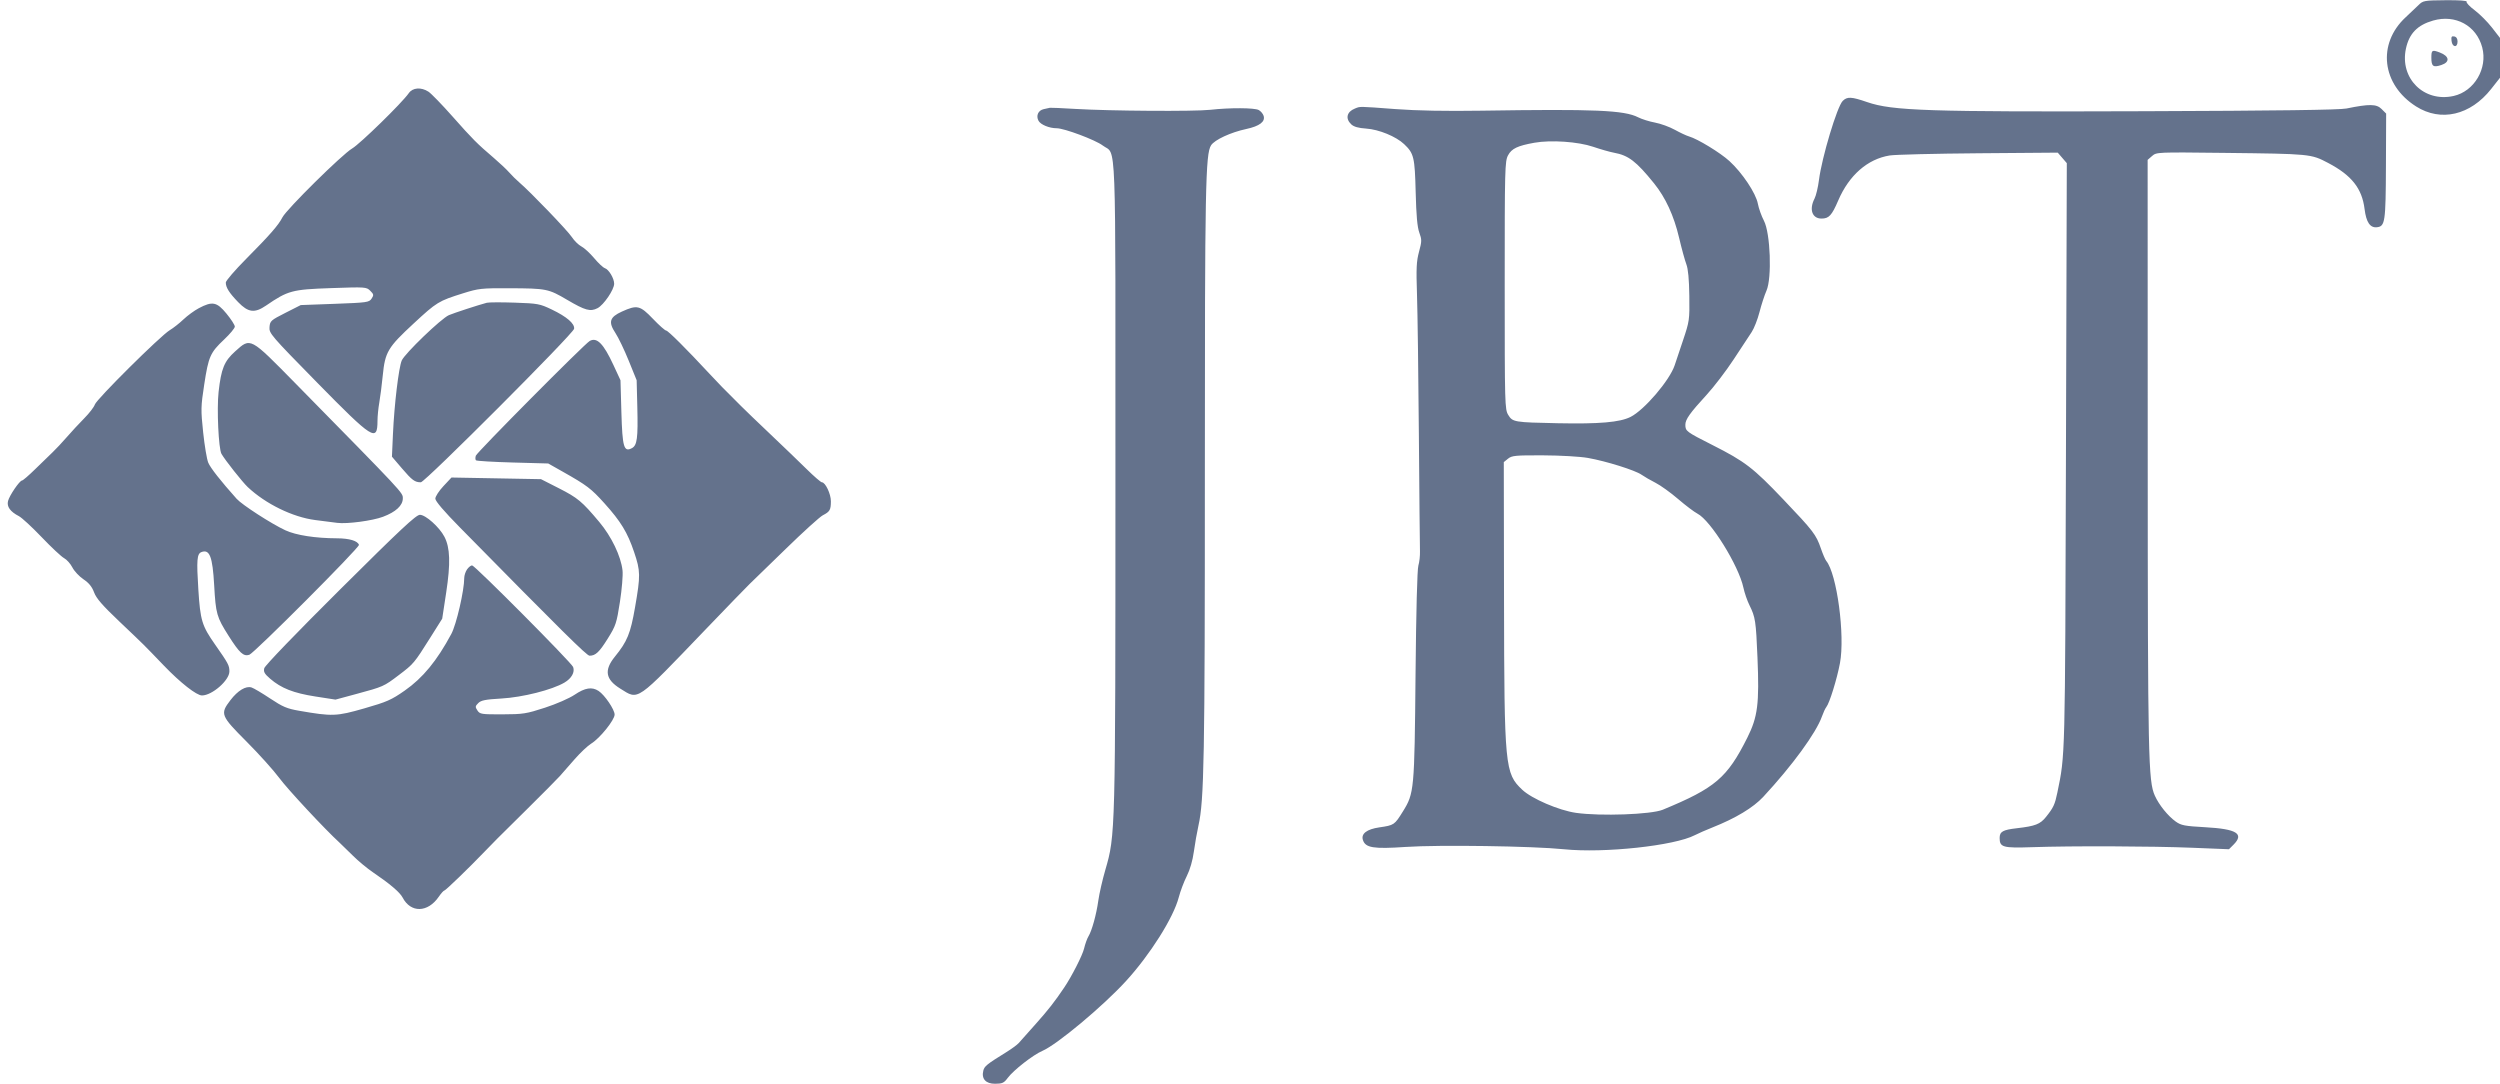
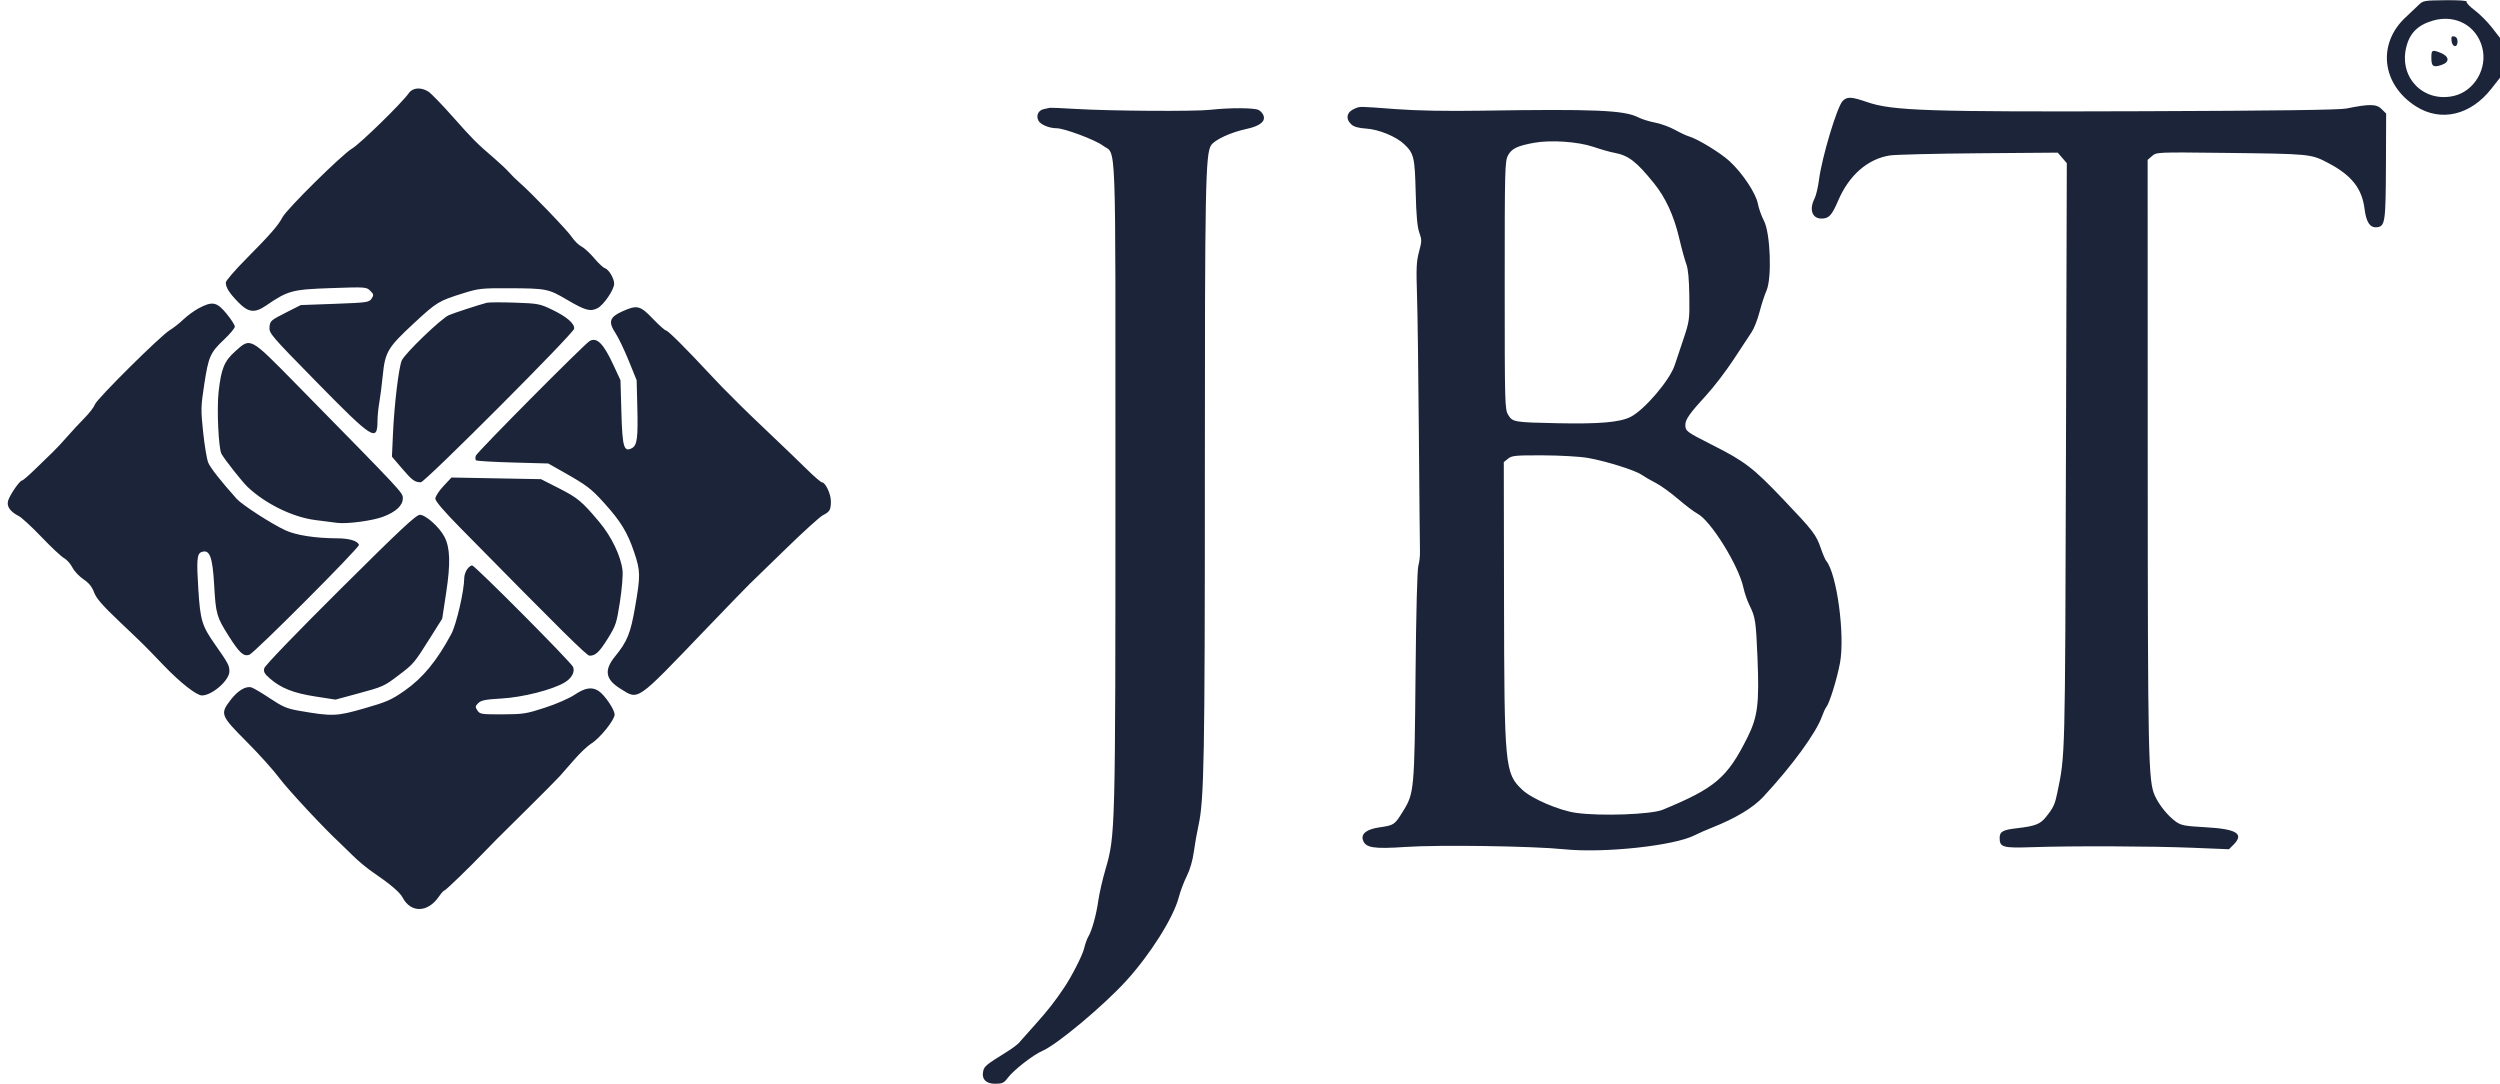
<svg xmlns="http://www.w3.org/2000/svg" viewBox="0 0 1384 600" width="346" height="150">
-   <path d="M 1338.839 2.869 C 1337.375 4.316, 1334.225 7.300, 1331.839 9.500 C 1315.879 24.213, 1318.488 46.841, 1337.539 58.922 C 1351.256 67.622, 1367.631 63.819, 1379.093 49.271 L 1384 43.043 1384 32.023 L 1384 21.003 1379.513 15.224 C 1377.045 12.046, 1372.755 7.751, 1369.980 5.679 C 1367.206 3.608, 1365.202 1.483, 1365.527 0.957 C 1365.892 0.365, 1361.418 0.045, 1353.809 0.119 C 1341.931 0.233, 1341.407 0.329, 1338.839 2.869 M 1346.951 11.383 C 1338.248 13.884, 1333.713 18.576, 1331.921 26.935 C 1328.391 43.393, 1341.904 56.801, 1358.318 53.128 C 1369.766 50.566, 1377.237 37.888, 1374.158 26.248 C 1370.963 14.171, 1359.342 7.822, 1346.951 11.383 M 1357.175 22.662 C 1357.587 26.264, 1360.500 26.572, 1360.500 23.014 C 1360.500 21.402, 1359.858 20.404, 1358.675 20.176 C 1357.200 19.892, 1356.912 20.368, 1357.175 22.662 M 1346 31.941 C 1346 36.742, 1347.009 37.482, 1351.520 35.994 C 1356.432 34.372, 1356.028 31.102, 1350.665 29.063 C 1346.403 27.442, 1346 27.691, 1346 31.941 M 226.297 51.585 C 222.569 56.947, 199.313 79.663, 194.954 82.200 C 189.469 85.392, 158.646 115.833, 156.357 120.318 C 154.142 124.660, 149.486 129.989, 136.250 143.332 C 130.063 149.569, 125 155.451, 125 156.402 C 125 159.146, 126.887 162.144, 131.828 167.250 C 137.447 173.056, 140.970 173.485, 147.320 169.139 C 159.435 160.846, 161.658 160.248, 183.159 159.501 C 202.434 158.831, 202.860 158.860, 204.982 160.982 C 206.935 162.935, 207.006 163.359, 205.704 165.323 C 204.337 167.386, 203.275 167.536, 185.381 168.194 L 166.500 168.888 158 173.194 C 149.921 177.286, 149.485 177.677, 149.201 181.067 C 148.912 184.507, 149.846 185.596, 175.593 211.833 C 206.442 243.269, 208.945 244.851, 208.985 232.934 C 208.993 230.422, 209.437 225.922, 209.971 222.934 C 210.505 219.945, 211.371 213.161, 211.896 207.857 C 213.181 194.865, 214.670 192.357, 228.940 179.137 C 241.841 167.186, 242.738 166.639, 256.500 162.323 C 264.909 159.685, 266.584 159.505, 282 159.570 C 302.511 159.657, 303.589 159.873, 313.930 165.959 C 323.966 171.866, 326.832 172.655, 330.796 170.606 C 334.228 168.831, 340 160.341, 340 157.067 C 340 154.104, 337.027 149.143, 334.834 148.447 C 333.880 148.145, 331.221 145.652, 328.924 142.909 C 326.627 140.165, 323.452 137.251, 321.868 136.432 C 320.285 135.613, 317.895 133.268, 316.557 131.222 C 314.224 127.651, 293.624 106.225, 287.467 100.965 C 285.835 99.571, 283.329 97.096, 281.897 95.465 C 280.466 93.834, 276.663 90.250, 273.446 87.500 C 264.038 79.458, 261.739 77.149, 250.530 64.500 C 244.682 57.900, 238.682 51.715, 237.198 50.755 C 233.119 48.118, 228.460 48.472, 226.297 51.585 M 1020.124 55.876 C 1017.033 58.967, 1008.565 87.158, 1006.986 99.612 C 1006.470 103.679, 1005.362 108.332, 1004.524 109.953 C 1001.432 115.933, 1003.201 121, 1008.380 121 C 1012.494 121, 1014.080 119.286, 1017.637 111 C 1023.648 96.997, 1033.866 88.050, 1046.107 86.069 C 1049.073 85.589, 1071.226 85.040, 1095.336 84.848 L 1139.171 84.500 1141.677 87.411 L 1144.182 90.323 1143.710 251.911 C 1143.216 421.455, 1143.314 417.581, 1138.969 438.702 C 1137.593 445.388, 1136.797 447.101, 1132.664 452.258 C 1129.437 456.285, 1126.720 457.336, 1116.500 458.512 C 1108.734 459.406, 1107 460.391, 1107 463.913 C 1107 469.051, 1108.766 469.553, 1124.907 469 C 1147.025 468.242, 1191.055 468.401, 1213.725 469.320 L 1233.951 470.140 1236.475 467.616 C 1242.523 461.568, 1238.251 458.924, 1220.870 457.956 C 1209.411 457.319, 1207.480 456.950, 1204.498 454.828 C 1200.192 451.764, 1195.242 445.633, 1192.928 440.497 C 1189.282 432.404, 1189.024 420.092, 1188.977 252.255 L 1188.931 88.500 1191.404 86.351 C 1193.858 84.218, 1194.145 84.205, 1231.188 84.635 C 1279.187 85.191, 1279.305 85.202, 1288.832 90.198 C 1301.843 97.021, 1307.611 104.304, 1309.024 115.693 C 1309.941 123.088, 1312.099 126.247, 1315.925 125.797 C 1320.386 125.273, 1320.729 122.912, 1320.854 91.887 L 1320.971 62.880 1318.416 60.325 C 1315.625 57.534, 1311.616 57.481, 1299 60.069 C 1295.190 60.851, 1260.771 61.312, 1187 61.570 C 1067.194 61.990, 1047.632 61.346, 1033.652 56.521 C 1024.921 53.507, 1022.603 53.397, 1020.124 55.876 M 581.245 59.663 C 580.835 59.752, 579.292 60.090, 577.817 60.415 C 574.738 61.092, 573.415 64.038, 574.923 66.857 C 576.078 69.013, 580.897 71, 584.974 71 C 589.165 71, 606.431 77.464, 610.471 80.546 C 618.167 86.415, 617.500 68.683, 617.500 267.500 C 617.500 461.686, 617.480 462.467, 611.932 481.500 C 610.329 487, 608.577 494.650, 608.039 498.500 C 606.941 506.352, 604.471 515.292, 602.535 518.422 C 601.828 519.565, 600.749 522.592, 600.136 525.148 C 599.246 528.864, 593.389 540.372, 589.226 546.584 C 584.045 554.317, 580.213 559.225, 573.500 566.727 C 569.100 571.644, 564.825 576.447, 564 577.399 C 563.175 578.352, 560.025 580.663, 557 582.537 C 546.336 589.141, 544.981 590.229, 544.366 592.680 C 543.223 597.232, 545.714 600.004, 550.919 599.972 C 554.906 599.949, 555.810 599.526, 557.896 596.712 C 561.057 592.448, 571.959 583.949, 577.075 581.761 C 585.137 578.313, 610.583 557.064, 623.322 543.142 C 636.712 528.508, 649.657 507.973, 652.563 496.757 C 653.432 493.403, 655.425 488.120, 656.993 485.015 C 658.775 481.483, 660.248 476.399, 660.925 471.435 C 661.521 467.071, 662.666 460.575, 663.470 457 C 666.601 443.073, 667.023 419.776, 667.010 261.500 C 666.998 103.501, 667.347 85.172, 670.459 80.423 C 672.463 77.364, 681.329 73.266, 689.965 71.407 C 697.313 69.824, 700.563 67.349, 699.537 64.116 C 699.167 62.951, 697.947 61.507, 696.826 60.907 C 694.450 59.635, 680.768 59.574, 670 60.786 C 661.317 61.764, 614.659 61.456, 595.245 60.294 C 587.955 59.857, 581.655 59.573, 581.245 59.663 M 750.028 60.113 C 745.537 61.906, 744.686 65.698, 748.068 68.849 C 749.507 70.190, 752.017 70.900, 756.318 71.183 C 763.324 71.645, 772.860 75.557, 777.339 79.807 C 782.738 84.928, 783.231 86.984, 783.720 106.458 C 784.043 119.329, 784.619 125.724, 785.730 128.769 C 787.155 132.678, 787.142 133.572, 785.575 139.360 C 784.141 144.660, 783.959 148.493, 784.449 163.090 C 784.771 172.666, 785.239 207.500, 785.488 240.500 C 785.737 273.500, 786.010 302.574, 786.095 305.109 C 786.179 307.644, 785.780 311.244, 785.208 313.109 C 784.569 315.194, 783.966 338.457, 783.642 373.500 C 783.051 437.488, 782.896 439.164, 776.661 449.196 C 771.990 456.713, 771.794 456.846, 763.580 458.037 C 756.688 459.037, 753.403 461.544, 754.492 464.974 C 755.885 469.363, 760.248 470.079, 778.181 468.864 C 796.532 467.620, 848.634 468.381, 865.807 470.144 C 887.960 472.418, 927.042 468.207, 938.290 462.334 C 940.055 461.412, 944.425 459.497, 948 458.079 C 960.850 452.981, 970.600 447.106, 976.159 441.114 C 992.234 423.784, 1005.430 405.701, 1008.640 396.604 C 1009.403 394.442, 1010.478 392.129, 1011.029 391.465 C 1012.778 389.358, 1016.944 375.956, 1018.604 367.098 C 1021.483 351.734, 1016.898 317.606, 1011 310.500 C 1010.444 309.830, 1009.110 306.726, 1008.035 303.602 C 1005.409 295.970, 1003.825 293.903, 987.252 276.500 C 970.517 258.925, 966.071 255.513, 948 246.368 C 933.469 239.015, 933.038 238.692, 933.015 235.154 C 932.996 232.212, 935.520 228.658, 944.826 218.522 C 948.876 214.110, 955.586 205.325, 959.737 199 C 963.888 192.675, 968.382 185.847, 969.724 183.827 C 971.067 181.808, 973.018 176.824, 974.061 172.753 C 975.104 168.683, 976.842 163.350, 977.925 160.902 C 981.004 153.942, 980.101 129.068, 976.520 122.220 C 975.146 119.593, 973.629 115.340, 973.149 112.768 C 972.068 106.980, 964.536 95.679, 957.432 89.188 C 952.329 84.524, 939.769 76.866, 935 75.509 C 933.625 75.118, 930.107 73.473, 927.183 71.853 C 924.259 70.233, 919.323 68.437, 916.215 67.863 C 913.107 67.288, 908.909 65.974, 906.887 64.942 C 899.142 60.991, 882.856 60.304, 820 61.278 C 800.504 61.581, 784.396 61.279, 772.500 60.388 C 751.649 58.828, 753.202 58.847, 750.028 60.113 M 849.435 79.022 C 840.103 80.696, 836.847 82.251, 834.857 85.984 C 833.100 89.282, 833 93.141, 833.004 157.984 C 833.007 224.134, 833.075 226.610, 834.956 229.696 C 837.385 233.679, 838.195 233.815, 862.500 234.304 C 885.460 234.767, 896.695 233.792, 902.646 230.820 C 910.268 227.013, 924.324 210.574, 927.101 202.219 C 927.598 200.724, 929.664 194.550, 931.693 188.500 C 935.289 177.777, 935.377 177.155, 935.205 163.807 C 935.087 154.583, 934.552 148.871, 933.568 146.307 C 932.764 144.213, 930.941 137.550, 929.516 131.500 C 926.665 119.398, 922.039 109.366, 915.680 101.500 C 905.795 89.271, 901.516 86, 893.500 84.544 C 891.300 84.144, 886.125 82.668, 882 81.265 C 873.650 78.423, 858.563 77.384, 849.435 79.022 M 269.500 167.609 C 265.009 168.783, 251.300 173.259, 248.500 174.466 C 244.263 176.293, 223.971 195.826, 222.397 199.592 C 220.708 203.635, 218.271 224.015, 217.546 240.157 L 216.978 252.815 222.527 259.315 C 228.118 265.864, 229.662 267, 232.970 267 C 235.263 267, 317.382 184.755, 317.818 182.024 C 318.265 179.213, 313.781 175.334, 305.492 171.364 C 298.850 168.183, 297.781 167.984, 284.992 167.547 C 277.572 167.294, 270.600 167.322, 269.500 167.609 M 110.038 170.635 C 107.583 171.936, 103.758 174.731, 101.538 176.846 C 99.317 178.962, 95.916 181.634, 93.980 182.786 C 88.898 185.808, 53.403 221.040, 52.495 223.964 C 52.074 225.319, 49.428 228.753, 46.615 231.596 C 43.802 234.438, 39.475 239.103, 37 241.963 C 34.525 244.823, 30.999 248.589, 29.163 250.332 C 27.328 252.074, 22.959 256.313, 19.453 259.750 C 15.947 263.188, 12.688 266, 12.209 266 C 10.882 266, 5.215 274.296, 4.444 277.367 C 3.663 280.477, 5.659 283.255, 10.455 285.735 C 12.083 286.577, 17.771 291.828, 23.094 297.403 C 28.417 302.978, 33.989 308.191, 35.477 308.987 C 36.964 309.784, 39.031 312.101, 40.070 314.138 C 41.109 316.174, 43.872 319.125, 46.211 320.696 C 49.222 322.718, 50.932 324.825, 52.075 327.917 C 53.302 331.240, 56.653 335.101, 66.094 344.074 C 80.726 357.982, 78.734 356.008, 90.750 368.500 C 99.908 378.021, 108.818 385, 111.815 385 C 117.411 385, 127.003 376.606, 126.995 371.717 C 126.989 368.380, 126.431 367.330, 119.104 356.871 C 111.770 346.401, 110.899 343.539, 109.799 326.296 C 108.761 310.019, 109.043 306.581, 111.491 305.642 C 116.053 303.891, 117.676 308.101, 118.567 324 C 119.455 339.834, 119.955 341.590, 126.540 351.977 C 132.577 361.499, 134.780 363.522, 138.002 362.499 C 140.702 361.642, 199.175 303.027, 198.717 301.637 C 197.978 299.395, 193.381 298.029, 186.500 298.007 C 174.612 297.969, 163.866 296.299, 158 293.577 C 150.261 289.987, 133.981 279.469, 131 276.134 C 122.169 266.255, 116.511 259.054, 115.289 256.140 C 114.515 254.292, 113.245 246.741, 112.467 239.360 C 111.145 226.806, 111.183 225.097, 113.059 212.859 C 115.441 197.319, 116.377 195.204, 124.093 187.935 C 127.342 184.875, 130 181.664, 130 180.800 C 130 179.936, 127.920 176.703, 125.378 173.615 C 120.024 167.112, 117.578 166.637, 110.038 170.635 M 344.287 172.485 C 337.452 175.591, 336.655 178.254, 340.721 184.393 C 342.333 186.826, 345.632 193.696, 348.051 199.659 L 352.451 210.500 352.819 225.344 C 353.246 242.539, 352.721 246.544, 349.840 248.085 C 345.383 250.471, 344.548 247.631, 344 228.217 L 343.500 210.500 339.559 202 C 334.099 190.222, 330.450 186.529, 326.472 188.756 C 323.601 190.362, 264.007 250.401, 263.407 252.291 C 263.083 253.314, 263.119 254.454, 263.489 254.825 C 263.858 255.196, 273.011 255.744, 283.830 256.043 L 303.500 256.585 311.500 261.104 C 324.926 268.688, 327.241 270.442, 334.606 278.615 C 343.691 288.697, 347.355 294.717, 351.036 305.607 C 354.596 316.137, 354.636 318.540, 351.547 336.287 C 349.029 350.750, 347.258 355.081, 340.415 363.505 C 334.327 370.998, 335.176 376.115, 343.354 381.199 C 353.729 387.650, 351.564 389.148, 390.500 348.575 C 402.600 335.966, 413.625 324.583, 415 323.280 C 416.375 321.976, 425.375 313.237, 435 303.859 C 444.625 294.481, 453.850 286.114, 455.500 285.265 C 459.414 283.250, 459.967 282.293, 459.981 277.500 C 459.993 273.461, 456.927 267, 454.999 267 C 454.432 267, 450.656 263.738, 446.609 259.750 C 442.562 255.762, 433.457 247.007, 426.375 240.293 C 419.294 233.580, 412.040 226.605, 410.257 224.793 C 406.920 221.406, 402.839 217.315, 399.733 214.246 C 398.761 213.286, 395.611 209.966, 392.733 206.868 C 379.912 193.071, 369.810 183, 368.790 183 C 368.181 183, 364.884 180.075, 361.464 176.500 C 354.331 169.044, 352.697 168.662, 344.287 172.485 M 130.180 194.528 C 124.124 199.973, 122.444 204.089, 121.009 217 C 119.964 226.399, 120.994 248.454, 122.609 251.263 C 124.606 254.737, 134.223 266.896, 137.151 269.649 C 147.075 278.979, 162.048 286.293, 174.500 287.893 C 179.450 288.529, 184.965 289.235, 186.755 289.463 C 192.194 290.153, 206.167 288.292, 212 286.101 C 219.148 283.415, 223 279.842, 223 275.898 C 223 272.687, 223.970 273.726, 163.565 212.250 C 138.193 186.429, 138.819 186.761, 130.180 194.528 M 834.852 253.919 L 832.500 255.824 832.624 331.662 C 832.776 424.729, 833.096 428.082, 842.680 437.176 C 847.944 442.170, 863.028 448.655, 872.513 450.002 C 886.019 451.919, 914.125 450.906, 920.500 448.272 C 949.558 436.267, 956.151 430.651, 967.305 408.404 C 973.089 396.867, 974.007 389.639, 972.940 364 C 972.098 343.747, 971.774 341.636, 968.481 335 C 967.253 332.525, 965.757 328.182, 965.156 325.348 C 962.571 313.163, 947.031 288.128, 939.712 284.358 C 937.946 283.448, 933.125 279.804, 929 276.261 C 924.875 272.717, 919.250 268.676, 916.500 267.281 C 913.750 265.885, 910.265 263.872, 908.756 262.808 C 905.244 260.331, 889.102 255.276, 879.071 253.512 C 874.692 252.743, 863.879 252.119, 854.257 252.081 C 838.918 252.021, 836.968 252.206, 834.852 253.919 M 245.471 269.135 C 243.012 271.763, 241 274.873, 241 276.044 C 241 277.436, 245.761 283.011, 254.750 292.144 C 311.426 349.729, 324.842 363, 326.381 363 C 329.691 363, 331.766 361.043, 336.490 353.465 C 340.914 346.367, 341.353 345.037, 343.193 333.184 C 344.276 326.208, 344.925 318.390, 344.635 315.811 C 343.745 307.882, 338.531 297.022, 331.726 288.925 C 322.151 277.531, 319.862 275.625, 309.310 270.258 L 299.500 265.268 274.721 264.812 L 249.942 264.355 245.471 269.135 M 188.388 326.220 C 163.895 350.571, 146.674 368.452, 146.307 369.914 C 145.801 371.929, 146.401 373.007, 149.531 375.713 C 155.657 381.009, 162.513 383.706, 174.612 385.581 L 185.723 387.303 197.112 384.227 C 212.266 380.133, 212.429 380.061, 220.768 373.743 C 229.031 367.483, 229.274 367.194, 238.203 353 L 244.809 342.500 247.016 328 C 249.477 311.836, 249.199 303.212, 246.022 297.132 C 243.238 291.804, 235.638 285, 232.470 285 C 230.353 285, 221.856 292.946, 188.388 326.220 M 258.557 315.223 C 257.701 316.445, 257 318.598, 257 320.008 C 257 326.934, 252.665 345.702, 249.854 350.945 C 241.863 365.849, 234.095 375.295, 224.062 382.308 C 216.665 387.478, 214.159 388.581, 201.644 392.172 C 186.238 396.592, 184.021 396.672, 165.609 393.481 C 158.884 392.315, 156.515 391.312, 149.572 386.691 C 145.091 383.709, 140.452 380.961, 139.262 380.583 C 136.116 379.585, 131.639 382.283, 127.543 387.647 C 121.765 395.215, 122.129 396.146, 136.484 410.543 C 143.350 417.429, 151.493 426.478, 154.580 430.652 C 159.249 436.965, 179.917 459.154, 187.972 466.500 C 189.178 467.600, 192.516 470.852, 195.391 473.726 C 198.265 476.601, 203.290 480.762, 206.558 482.974 C 215.768 489.206, 221.371 493.975, 222.875 496.862 C 227.392 505.528, 236.821 505.313, 242.925 496.405 C 244.208 494.532, 245.585 493, 245.985 493 C 246.664 493, 259.725 480.376, 268.283 471.447 C 273.365 466.145, 274.170 465.341, 291.952 447.769 C 300.450 439.371, 308.550 431.203, 309.952 429.617 C 311.353 428.031, 315.046 423.820, 318.157 420.260 C 321.269 416.699, 325.391 412.821, 327.318 411.643 C 332.084 408.727, 340.250 398.587, 340.250 395.584 C 340.250 392.810, 334.764 384.731, 331.371 382.507 C 327.724 380.118, 323.892 380.718, 318.165 384.575 C 315.145 386.609, 308.037 389.717, 301.678 391.785 C 291.331 395.150, 289.581 395.423, 278.130 395.460 C 266.513 395.498, 265.670 395.367, 264.306 393.323 C 263.004 391.372, 263.051 390.949, 264.765 389.235 C 266.318 387.682, 268.722 387.207, 277.588 386.699 C 289.382 386.023, 305.653 381.908, 312.497 377.869 C 316.428 375.550, 318.348 372.099, 317.288 369.259 C 316.374 366.808, 262.874 313, 261.352 313 C 260.671 313, 259.413 314, 258.557 315.223" stroke="none" fill="#64728c" fill-rule="evenodd" />
+   <path d="M 1338.839 2.869 C 1337.375 4.316, 1334.225 7.300, 1331.839 9.500 C 1315.879 24.213, 1318.488 46.841, 1337.539 58.922 C 1351.256 67.622, 1367.631 63.819, 1379.093 49.271 L 1384 43.043 1384 32.023 L 1384 21.003 1379.513 15.224 C 1377.045 12.046, 1372.755 7.751, 1369.980 5.679 C 1367.206 3.608, 1365.202 1.483, 1365.527 0.957 C 1365.892 0.365, 1361.418 0.045, 1353.809 0.119 C 1341.931 0.233, 1341.407 0.329, 1338.839 2.869 M 1346.951 11.383 C 1338.248 13.884, 1333.713 18.576, 1331.921 26.935 C 1328.391 43.393, 1341.904 56.801, 1358.318 53.128 C 1369.766 50.566, 1377.237 37.888, 1374.158 26.248 C 1370.963 14.171, 1359.342 7.822, 1346.951 11.383 M 1357.175 22.662 C 1357.587 26.264, 1360.500 26.572, 1360.500 23.014 C 1360.500 21.402, 1359.858 20.404, 1358.675 20.176 C 1357.200 19.892, 1356.912 20.368, 1357.175 22.662 M 1346 31.941 C 1346 36.742, 1347.009 37.482, 1351.520 35.994 C 1356.432 34.372, 1356.028 31.102, 1350.665 29.063 C 1346.403 27.442, 1346 27.691, 1346 31.941 M 226.297 51.585 C 222.569 56.947, 199.313 79.663, 194.954 82.200 C 189.469 85.392, 158.646 115.833, 156.357 120.318 C 154.142 124.660, 149.486 129.989, 136.250 143.332 C 130.063 149.569, 125 155.451, 125 156.402 C 125 159.146, 126.887 162.144, 131.828 167.250 C 137.447 173.056, 140.970 173.485, 147.320 169.139 C 159.435 160.846, 161.658 160.248, 183.159 159.501 C 202.434 158.831, 202.860 158.860, 204.982 160.982 C 206.935 162.935, 207.006 163.359, 205.704 165.323 C 204.337 167.386, 203.275 167.536, 185.381 168.194 L 166.500 168.888 158 173.194 C 149.921 177.286, 149.485 177.677, 149.201 181.067 C 148.912 184.507, 149.846 185.596, 175.593 211.833 C 206.442 243.269, 208.945 244.851, 208.985 232.934 C 208.993 230.422, 209.437 225.922, 209.971 222.934 C 210.505 219.945, 211.371 213.161, 211.896 207.857 C 213.181 194.865, 214.670 192.357, 228.940 179.137 C 241.841 167.186, 242.738 166.639, 256.500 162.323 C 264.909 159.685, 266.584 159.505, 282 159.570 C 302.511 159.657, 303.589 159.873, 313.930 165.959 C 323.966 171.866, 326.832 172.655, 330.796 170.606 C 334.228 168.831, 340 160.341, 340 157.067 C 340 154.104, 337.027 149.143, 334.834 148.447 C 333.880 148.145, 331.221 145.652, 328.924 142.909 C 326.627 140.165, 323.452 137.251, 321.868 136.432 C 320.285 135.613, 317.895 133.268, 316.557 131.222 C 314.224 127.651, 293.624 106.225, 287.467 100.965 C 285.835 99.571, 283.329 97.096, 281.897 95.465 C 280.466 93.834, 276.663 90.250, 273.446 87.500 C 264.038 79.458, 261.739 77.149, 250.530 64.500 C 244.682 57.900, 238.682 51.715, 237.198 50.755 C 233.119 48.118, 228.460 48.472, 226.297 51.585 M 1020.124 55.876 C 1017.033 58.967, 1008.565 87.158, 1006.986 99.612 C 1006.470 103.679, 1005.362 108.332, 1004.524 109.953 C 1001.432 115.933, 1003.201 121, 1008.380 121 C 1012.494 121, 1014.080 119.286, 1017.637 111 C 1023.648 96.997, 1033.866 88.050, 1046.107 86.069 C 1049.073 85.589, 1071.226 85.040, 1095.336 84.848 L 1139.171 84.500 1141.677 87.411 L 1144.182 90.323 1143.710 251.911 C 1143.216 421.455, 1143.314 417.581, 1138.969 438.702 C 1137.593 445.388, 1136.797 447.101, 1132.664 452.258 C 1129.437 456.285, 1126.720 457.336, 1116.500 458.512 C 1108.734 459.406, 1107 460.391, 1107 463.913 C 1107 469.051, 1108.766 469.553, 1124.907 469 C 1147.025 468.242, 1191.055 468.401, 1213.725 469.320 L 1233.951 470.140 1236.475 467.616 C 1242.523 461.568, 1238.251 458.924, 1220.870 457.956 C 1209.411 457.319, 1207.480 456.950, 1204.498 454.828 C 1200.192 451.764, 1195.242 445.633, 1192.928 440.497 C 1189.282 432.404, 1189.024 420.092, 1188.977 252.255 L 1188.931 88.500 1191.404 86.351 C 1193.858 84.218, 1194.145 84.205, 1231.188 84.635 C 1279.187 85.191, 1279.305 85.202, 1288.832 90.198 C 1301.843 97.021, 1307.611 104.304, 1309.024 115.693 C 1309.941 123.088, 1312.099 126.247, 1315.925 125.797 C 1320.386 125.273, 1320.729 122.912, 1320.854 91.887 L 1320.971 62.880 1318.416 60.325 C 1315.625 57.534, 1311.616 57.481, 1299 60.069 C 1295.190 60.851, 1260.771 61.312, 1187 61.570 C 1067.194 61.990, 1047.632 61.346, 1033.652 56.521 C 1024.921 53.507, 1022.603 53.397, 1020.124 55.876 M 581.245 59.663 C 580.835 59.752, 579.292 60.090, 577.817 60.415 C 574.738 61.092, 573.415 64.038, 574.923 66.857 C 576.078 69.013, 580.897 71, 584.974 71 C 589.165 71, 606.431 77.464, 610.471 80.546 C 618.167 86.415, 617.500 68.683, 617.500 267.500 C 617.500 461.686, 617.480 462.467, 611.932 481.500 C 610.329 487, 608.577 494.650, 608.039 498.500 C 606.941 506.352, 604.471 515.292, 602.535 518.422 C 601.828 519.565, 600.749 522.592, 600.136 525.148 C 599.246 528.864, 593.389 540.372, 589.226 546.584 C 584.045 554.317, 580.213 559.225, 573.500 566.727 C 569.100 571.644, 564.825 576.447, 564 577.399 C 563.175 578.352, 560.025 580.663, 557 582.537 C 546.336 589.141, 544.981 590.229, 544.366 592.680 C 543.223 597.232, 545.714 600.004, 550.919 599.972 C 554.906 599.949, 555.810 599.526, 557.896 596.712 C 561.057 592.448, 571.959 583.949, 577.075 581.761 C 585.137 578.313, 610.583 557.064, 623.322 543.142 C 636.712 528.508, 649.657 507.973, 652.563 496.757 C 653.432 493.403, 655.425 488.120, 656.993 485.015 C 658.775 481.483, 660.248 476.399, 660.925 471.435 C 661.521 467.071, 662.666 460.575, 663.470 457 C 666.601 443.073, 667.023 419.776, 667.010 261.500 C 666.998 103.501, 667.347 85.172, 670.459 80.423 C 672.463 77.364, 681.329 73.266, 689.965 71.407 C 697.313 69.824, 700.563 67.349, 699.537 64.116 C 699.167 62.951, 697.947 61.507, 696.826 60.907 C 694.450 59.635, 680.768 59.574, 670 60.786 C 661.317 61.764, 614.659 61.456, 595.245 60.294 C 587.955 59.857, 581.655 59.573, 581.245 59.663 M 750.028 60.113 C 745.537 61.906, 744.686 65.698, 748.068 68.849 C 749.507 70.190, 752.017 70.900, 756.318 71.183 C 763.324 71.645, 772.860 75.557, 777.339 79.807 C 782.738 84.928, 783.231 86.984, 783.720 106.458 C 784.043 119.329, 784.619 125.724, 785.730 128.769 C 787.155 132.678, 787.142 133.572, 785.575 139.360 C 784.141 144.660, 783.959 148.493, 784.449 163.090 C 784.771 172.666, 785.239 207.500, 785.488 240.500 C 785.737 273.500, 786.010 302.574, 786.095 305.109 C 786.179 307.644, 785.780 311.244, 785.208 313.109 C 784.569 315.194, 783.966 338.457, 783.642 373.500 C 783.051 437.488, 782.896 439.164, 776.661 449.196 C 771.990 456.713, 771.794 456.846, 763.580 458.037 C 756.688 459.037, 753.403 461.544, 754.492 464.974 C 755.885 469.363, 760.248 470.079, 778.181 468.864 C 796.532 467.620, 848.634 468.381, 865.807 470.144 C 887.960 472.418, 927.042 468.207, 938.290 462.334 C 940.055 461.412, 944.425 459.497, 948 458.079 C 960.850 452.981, 970.600 447.106, 976.159 441.114 C 992.234 423.784, 1005.430 405.701, 1008.640 396.604 C 1009.403 394.442, 1010.478 392.129, 1011.029 391.465 C 1012.778 389.358, 1016.944 375.956, 1018.604 367.098 C 1021.483 351.734, 1016.898 317.606, 1011 310.500 C 1010.444 309.830, 1009.110 306.726, 1008.035 303.602 C 1005.409 295.970, 1003.825 293.903, 987.252 276.500 C 970.517 258.925, 966.071 255.513, 948 246.368 C 933.469 239.015, 933.038 238.692, 933.015 235.154 C 932.996 232.212, 935.520 228.658, 944.826 218.522 C 948.876 214.110, 955.586 205.325, 959.737 199 C 963.888 192.675, 968.382 185.847, 969.724 183.827 C 971.067 181.808, 973.018 176.824, 974.061 172.753 C 975.104 168.683, 976.842 163.350, 977.925 160.902 C 981.004 153.942, 980.101 129.068, 976.520 122.220 C 975.146 119.593, 973.629 115.340, 973.149 112.768 C 972.068 106.980, 964.536 95.679, 957.432 89.188 C 952.329 84.524, 939.769 76.866, 935 75.509 C 933.625 75.118, 930.107 73.473, 927.183 71.853 C 924.259 70.233, 919.323 68.437, 916.215 67.863 C 913.107 67.288, 908.909 65.974, 906.887 64.942 C 899.142 60.991, 882.856 60.304, 820 61.278 C 800.504 61.581, 784.396 61.279, 772.500 60.388 C 751.649 58.828, 753.202 58.847, 750.028 60.113 M 849.435 79.022 C 840.103 80.696, 836.847 82.251, 834.857 85.984 C 833.100 89.282, 833 93.141, 833.004 157.984 C 833.007 224.134, 833.075 226.610, 834.956 229.696 C 837.385 233.679, 838.195 233.815, 862.500 234.304 C 885.460 234.767, 896.695 233.792, 902.646 230.820 C 910.268 227.013, 924.324 210.574, 927.101 202.219 C 927.598 200.724, 929.664 194.550, 931.693 188.500 C 935.289 177.777, 935.377 177.155, 935.205 163.807 C 935.087 154.583, 934.552 148.871, 933.568 146.307 C 932.764 144.213, 930.941 137.550, 929.516 131.500 C 926.665 119.398, 922.039 109.366, 915.680 101.500 C 905.795 89.271, 901.516 86, 893.500 84.544 C 891.300 84.144, 886.125 82.668, 882 81.265 C 873.650 78.423, 858.563 77.384, 849.435 79.022 M 269.500 167.609 C 265.009 168.783, 251.300 173.259, 248.500 174.466 C 244.263 176.293, 223.971 195.826, 222.397 199.592 C 220.708 203.635, 218.271 224.015, 217.546 240.157 L 216.978 252.815 222.527 259.315 C 228.118 265.864, 229.662 267, 232.970 267 C 235.263 267, 317.382 184.755, 317.818 182.024 C 318.265 179.213, 313.781 175.334, 305.492 171.364 C 298.850 168.183, 297.781 167.984, 284.992 167.547 C 277.572 167.294, 270.600 167.322, 269.500 167.609 M 110.038 170.635 C 107.583 171.936, 103.758 174.731, 101.538 176.846 C 99.317 178.962, 95.916 181.634, 93.980 182.786 C 88.898 185.808, 53.403 221.040, 52.495 223.964 C 52.074 225.319, 49.428 228.753, 46.615 231.596 C 43.802 234.438, 39.475 239.103, 37 241.963 C 34.525 244.823, 30.999 248.589, 29.163 250.332 C 27.328 252.074, 22.959 256.313, 19.453 259.750 C 15.947 263.188, 12.688 266, 12.209 266 C 10.882 266, 5.215 274.296, 4.444 277.367 C 3.663 280.477, 5.659 283.255, 10.455 285.735 C 12.083 286.577, 17.771 291.828, 23.094 297.403 C 28.417 302.978, 33.989 308.191, 35.477 308.987 C 36.964 309.784, 39.031 312.101, 40.070 314.138 C 41.109 316.174, 43.872 319.125, 46.211 320.696 C 49.222 322.718, 50.932 324.825, 52.075 327.917 C 53.302 331.240, 56.653 335.101, 66.094 344.074 C 80.726 357.982, 78.734 356.008, 90.750 368.500 C 99.908 378.021, 108.818 385, 111.815 385 C 117.411 385, 127.003 376.606, 126.995 371.717 C 126.989 368.380, 126.431 367.330, 119.104 356.871 C 111.770 346.401, 110.899 343.539, 109.799 326.296 C 108.761 310.019, 109.043 306.581, 111.491 305.642 C 116.053 303.891, 117.676 308.101, 118.567 324 C 119.455 339.834, 119.955 341.590, 126.540 351.977 C 132.577 361.499, 134.780 363.522, 138.002 362.499 C 140.702 361.642, 199.175 303.027, 198.717 301.637 C 197.978 299.395, 193.381 298.029, 186.500 298.007 C 174.612 297.969, 163.866 296.299, 158 293.577 C 150.261 289.987, 133.981 279.469, 131 276.134 C 122.169 266.255, 116.511 259.054, 115.289 256.140 C 114.515 254.292, 113.245 246.741, 112.467 239.360 C 111.145 226.806, 111.183 225.097, 113.059 212.859 C 115.441 197.319, 116.377 195.204, 124.093 187.935 C 127.342 184.875, 130 181.664, 130 180.800 C 130 179.936, 127.920 176.703, 125.378 173.615 C 120.024 167.112, 117.578 166.637, 110.038 170.635 M 344.287 172.485 C 337.452 175.591, 336.655 178.254, 340.721 184.393 C 342.333 186.826, 345.632 193.696, 348.051 199.659 L 352.451 210.500 352.819 225.344 C 353.246 242.539, 352.721 246.544, 349.840 248.085 C 345.383 250.471, 344.548 247.631, 344 228.217 L 343.500 210.500 339.559 202 C 334.099 190.222, 330.450 186.529, 326.472 188.756 C 323.601 190.362, 264.007 250.401, 263.407 252.291 C 263.083 253.314, 263.119 254.454, 263.489 254.825 C 263.858 255.196, 273.011 255.744, 283.830 256.043 L 303.500 256.585 311.500 261.104 C 324.926 268.688, 327.241 270.442, 334.606 278.615 C 343.691 288.697, 347.355 294.717, 351.036 305.607 C 354.596 316.137, 354.636 318.540, 351.547 336.287 C 349.029 350.750, 347.258 355.081, 340.415 363.505 C 334.327 370.998, 335.176 376.115, 343.354 381.199 C 353.729 387.650, 351.564 389.148, 390.500 348.575 C 402.600 335.966, 413.625 324.583, 415 323.280 C 416.375 321.976, 425.375 313.237, 435 303.859 C 444.625 294.481, 453.850 286.114, 455.500 285.265 C 459.414 283.250, 459.967 282.293, 459.981 277.500 C 459.993 273.461, 456.927 267, 454.999 267 C 454.432 267, 450.656 263.738, 446.609 259.750 C 442.562 255.762, 433.457 247.007, 426.375 240.293 C 419.294 233.580, 412.040 226.605, 410.257 224.793 C 406.920 221.406, 402.839 217.315, 399.733 214.246 C 398.761 213.286, 395.611 209.966, 392.733 206.868 C 379.912 193.071, 369.810 183, 368.790 183 C 368.181 183, 364.884 180.075, 361.464 176.500 C 354.331 169.044, 352.697 168.662, 344.287 172.485 M 130.180 194.528 C 124.124 199.973, 122.444 204.089, 121.009 217 C 119.964 226.399, 120.994 248.454, 122.609 251.263 C 124.606 254.737, 134.223 266.896, 137.151 269.649 C 147.075 278.979, 162.048 286.293, 174.500 287.893 C 179.450 288.529, 184.965 289.235, 186.755 289.463 C 192.194 290.153, 206.167 288.292, 212 286.101 C 219.148 283.415, 223 279.842, 223 275.898 C 223 272.687, 223.970 273.726, 163.565 212.250 C 138.193 186.429, 138.819 186.761, 130.180 194.528 M 834.852 253.919 L 832.500 255.824 832.624 331.662 C 832.776 424.729, 833.096 428.082, 842.680 437.176 C 847.944 442.170, 863.028 448.655, 872.513 450.002 C 886.019 451.919, 914.125 450.906, 920.500 448.272 C 949.558 436.267, 956.151 430.651, 967.305 408.404 C 973.089 396.867, 974.007 389.639, 972.940 364 C 972.098 343.747, 971.774 341.636, 968.481 335 C 967.253 332.525, 965.757 328.182, 965.156 325.348 C 962.571 313.163, 947.031 288.128, 939.712 284.358 C 937.946 283.448, 933.125 279.804, 929 276.261 C 924.875 272.717, 919.250 268.676, 916.500 267.281 C 913.750 265.885, 910.265 263.872, 908.756 262.808 C 905.244 260.331, 889.102 255.276, 879.071 253.512 C 874.692 252.743, 863.879 252.119, 854.257 252.081 C 838.918 252.021, 836.968 252.206, 834.852 253.919 M 245.471 269.135 C 243.012 271.763, 241 274.873, 241 276.044 C 241 277.436, 245.761 283.011, 254.750 292.144 C 311.426 349.729, 324.842 363, 326.381 363 C 329.691 363, 331.766 361.043, 336.490 353.465 C 340.914 346.367, 341.353 345.037, 343.193 333.184 C 344.276 326.208, 344.925 318.390, 344.635 315.811 C 343.745 307.882, 338.531 297.022, 331.726 288.925 C 322.151 277.531, 319.862 275.625, 309.310 270.258 L 299.500 265.268 274.721 264.812 L 249.942 264.355 245.471 269.135 M 188.388 326.220 C 163.895 350.571, 146.674 368.452, 146.307 369.914 C 145.801 371.929, 146.401 373.007, 149.531 375.713 C 155.657 381.009, 162.513 383.706, 174.612 385.581 L 185.723 387.303 197.112 384.227 C 212.266 380.133, 212.429 380.061, 220.768 373.743 C 229.031 367.483, 229.274 367.194, 238.203 353 L 244.809 342.500 247.016 328 C 249.477 311.836, 249.199 303.212, 246.022 297.132 C 243.238 291.804, 235.638 285, 232.470 285 C 230.353 285, 221.856 292.946, 188.388 326.220 M 258.557 315.223 C 257.701 316.445, 257 318.598, 257 320.008 C 257 326.934, 252.665 345.702, 249.854 350.945 C 241.863 365.849, 234.095 375.295, 224.062 382.308 C 216.665 387.478, 214.159 388.581, 201.644 392.172 C 186.238 396.592, 184.021 396.672, 165.609 393.481 C 158.884 392.315, 156.515 391.312, 149.572 386.691 C 145.091 383.709, 140.452 380.961, 139.262 380.583 C 136.116 379.585, 131.639 382.283, 127.543 387.647 C 121.765 395.215, 122.129 396.146, 136.484 410.543 C 143.350 417.429, 151.493 426.478, 154.580 430.652 C 159.249 436.965, 179.917 459.154, 187.972 466.500 C 189.178 467.600, 192.516 470.852, 195.391 473.726 C 198.265 476.601, 203.290 480.762, 206.558 482.974 C 215.768 489.206, 221.371 493.975, 222.875 496.862 C 227.392 505.528, 236.821 505.313, 242.925 496.405 C 244.208 494.532, 245.585 493, 245.985 493 C 246.664 493, 259.725 480.376, 268.283 471.447 C 273.365 466.145, 274.170 465.341, 291.952 447.769 C 300.450 439.371, 308.550 431.203, 309.952 429.617 C 311.353 428.031, 315.046 423.820, 318.157 420.260 C 321.269 416.699, 325.391 412.821, 327.318 411.643 C 332.084 408.727, 340.250 398.587, 340.250 395.584 C 340.250 392.810, 334.764 384.731, 331.371 382.507 C 327.724 380.118, 323.892 380.718, 318.165 384.575 C 315.145 386.609, 308.037 389.717, 301.678 391.785 C 291.331 395.150, 289.581 395.423, 278.130 395.460 C 266.513 395.498, 265.670 395.367, 264.306 393.323 C 263.004 391.372, 263.051 390.949, 264.765 389.235 C 266.318 387.682, 268.722 387.207, 277.588 386.699 C 289.382 386.023, 305.653 381.908, 312.497 377.869 C 316.428 375.550, 318.348 372.099, 317.288 369.259 C 316.374 366.808, 262.874 313, 261.352 313 C 260.671 313, 259.413 314, 258.557 315.223" stroke="none" fill="#1b2438" fill-rule="evenodd" />
</svg>
